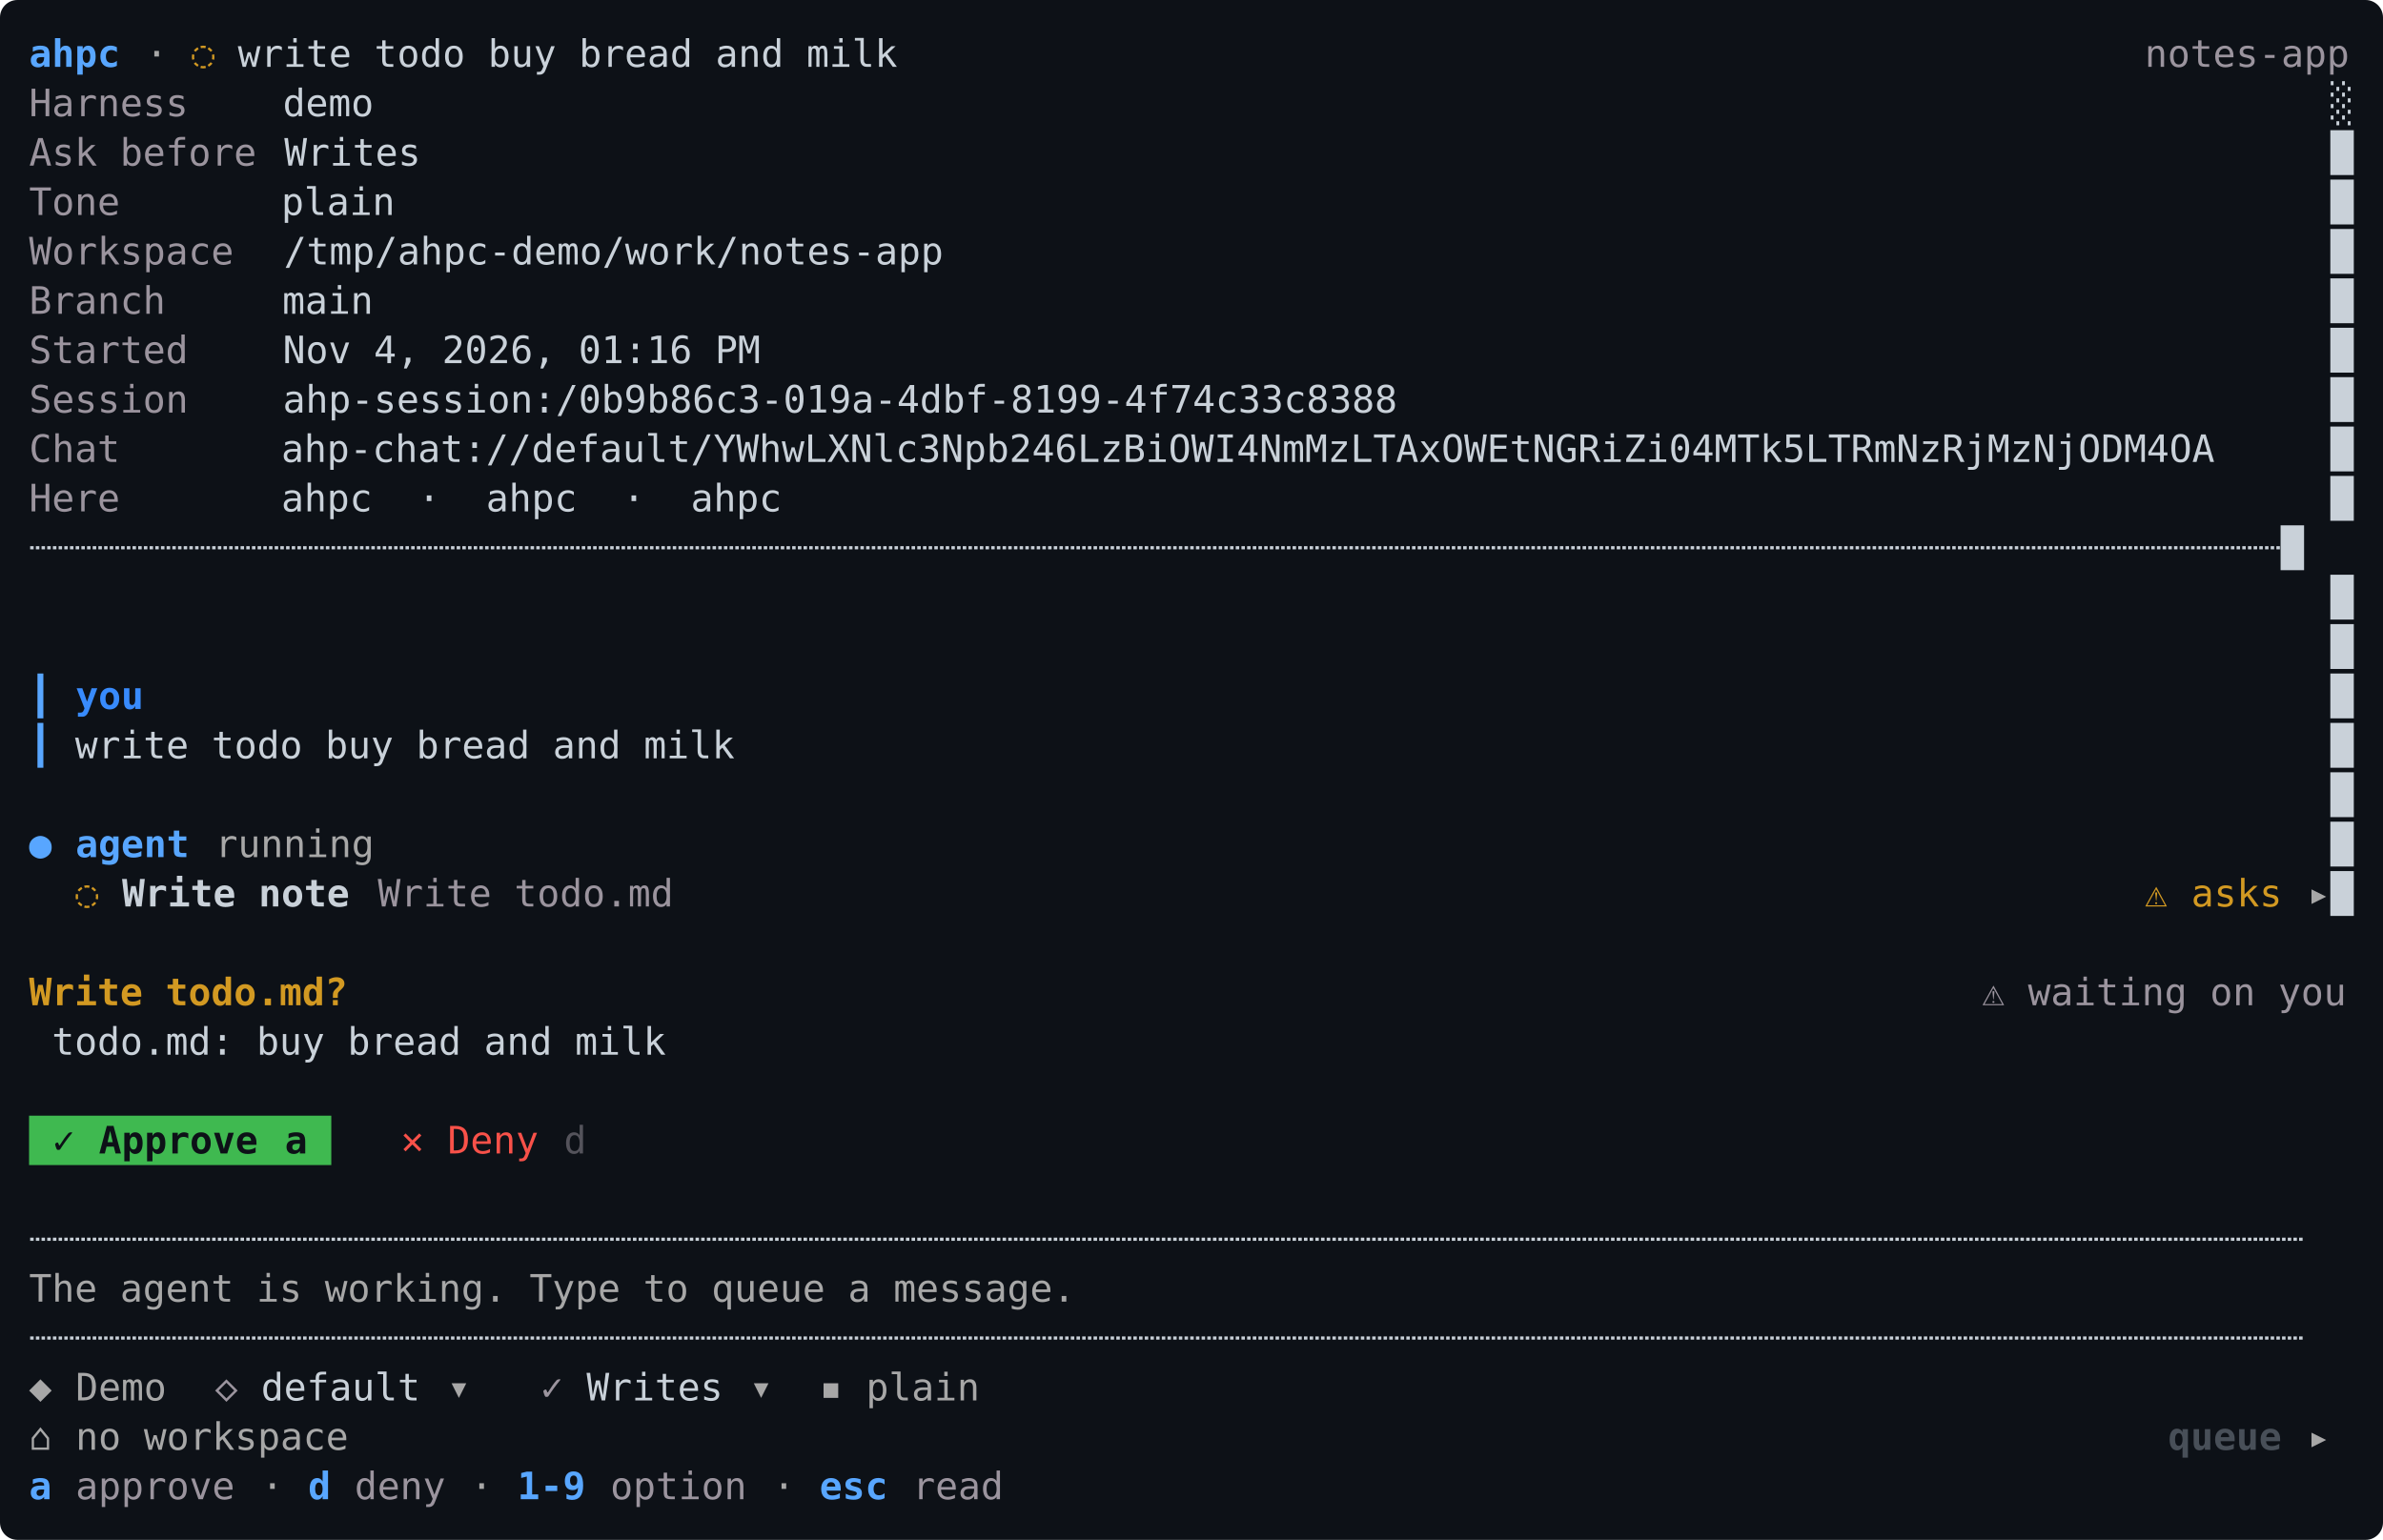
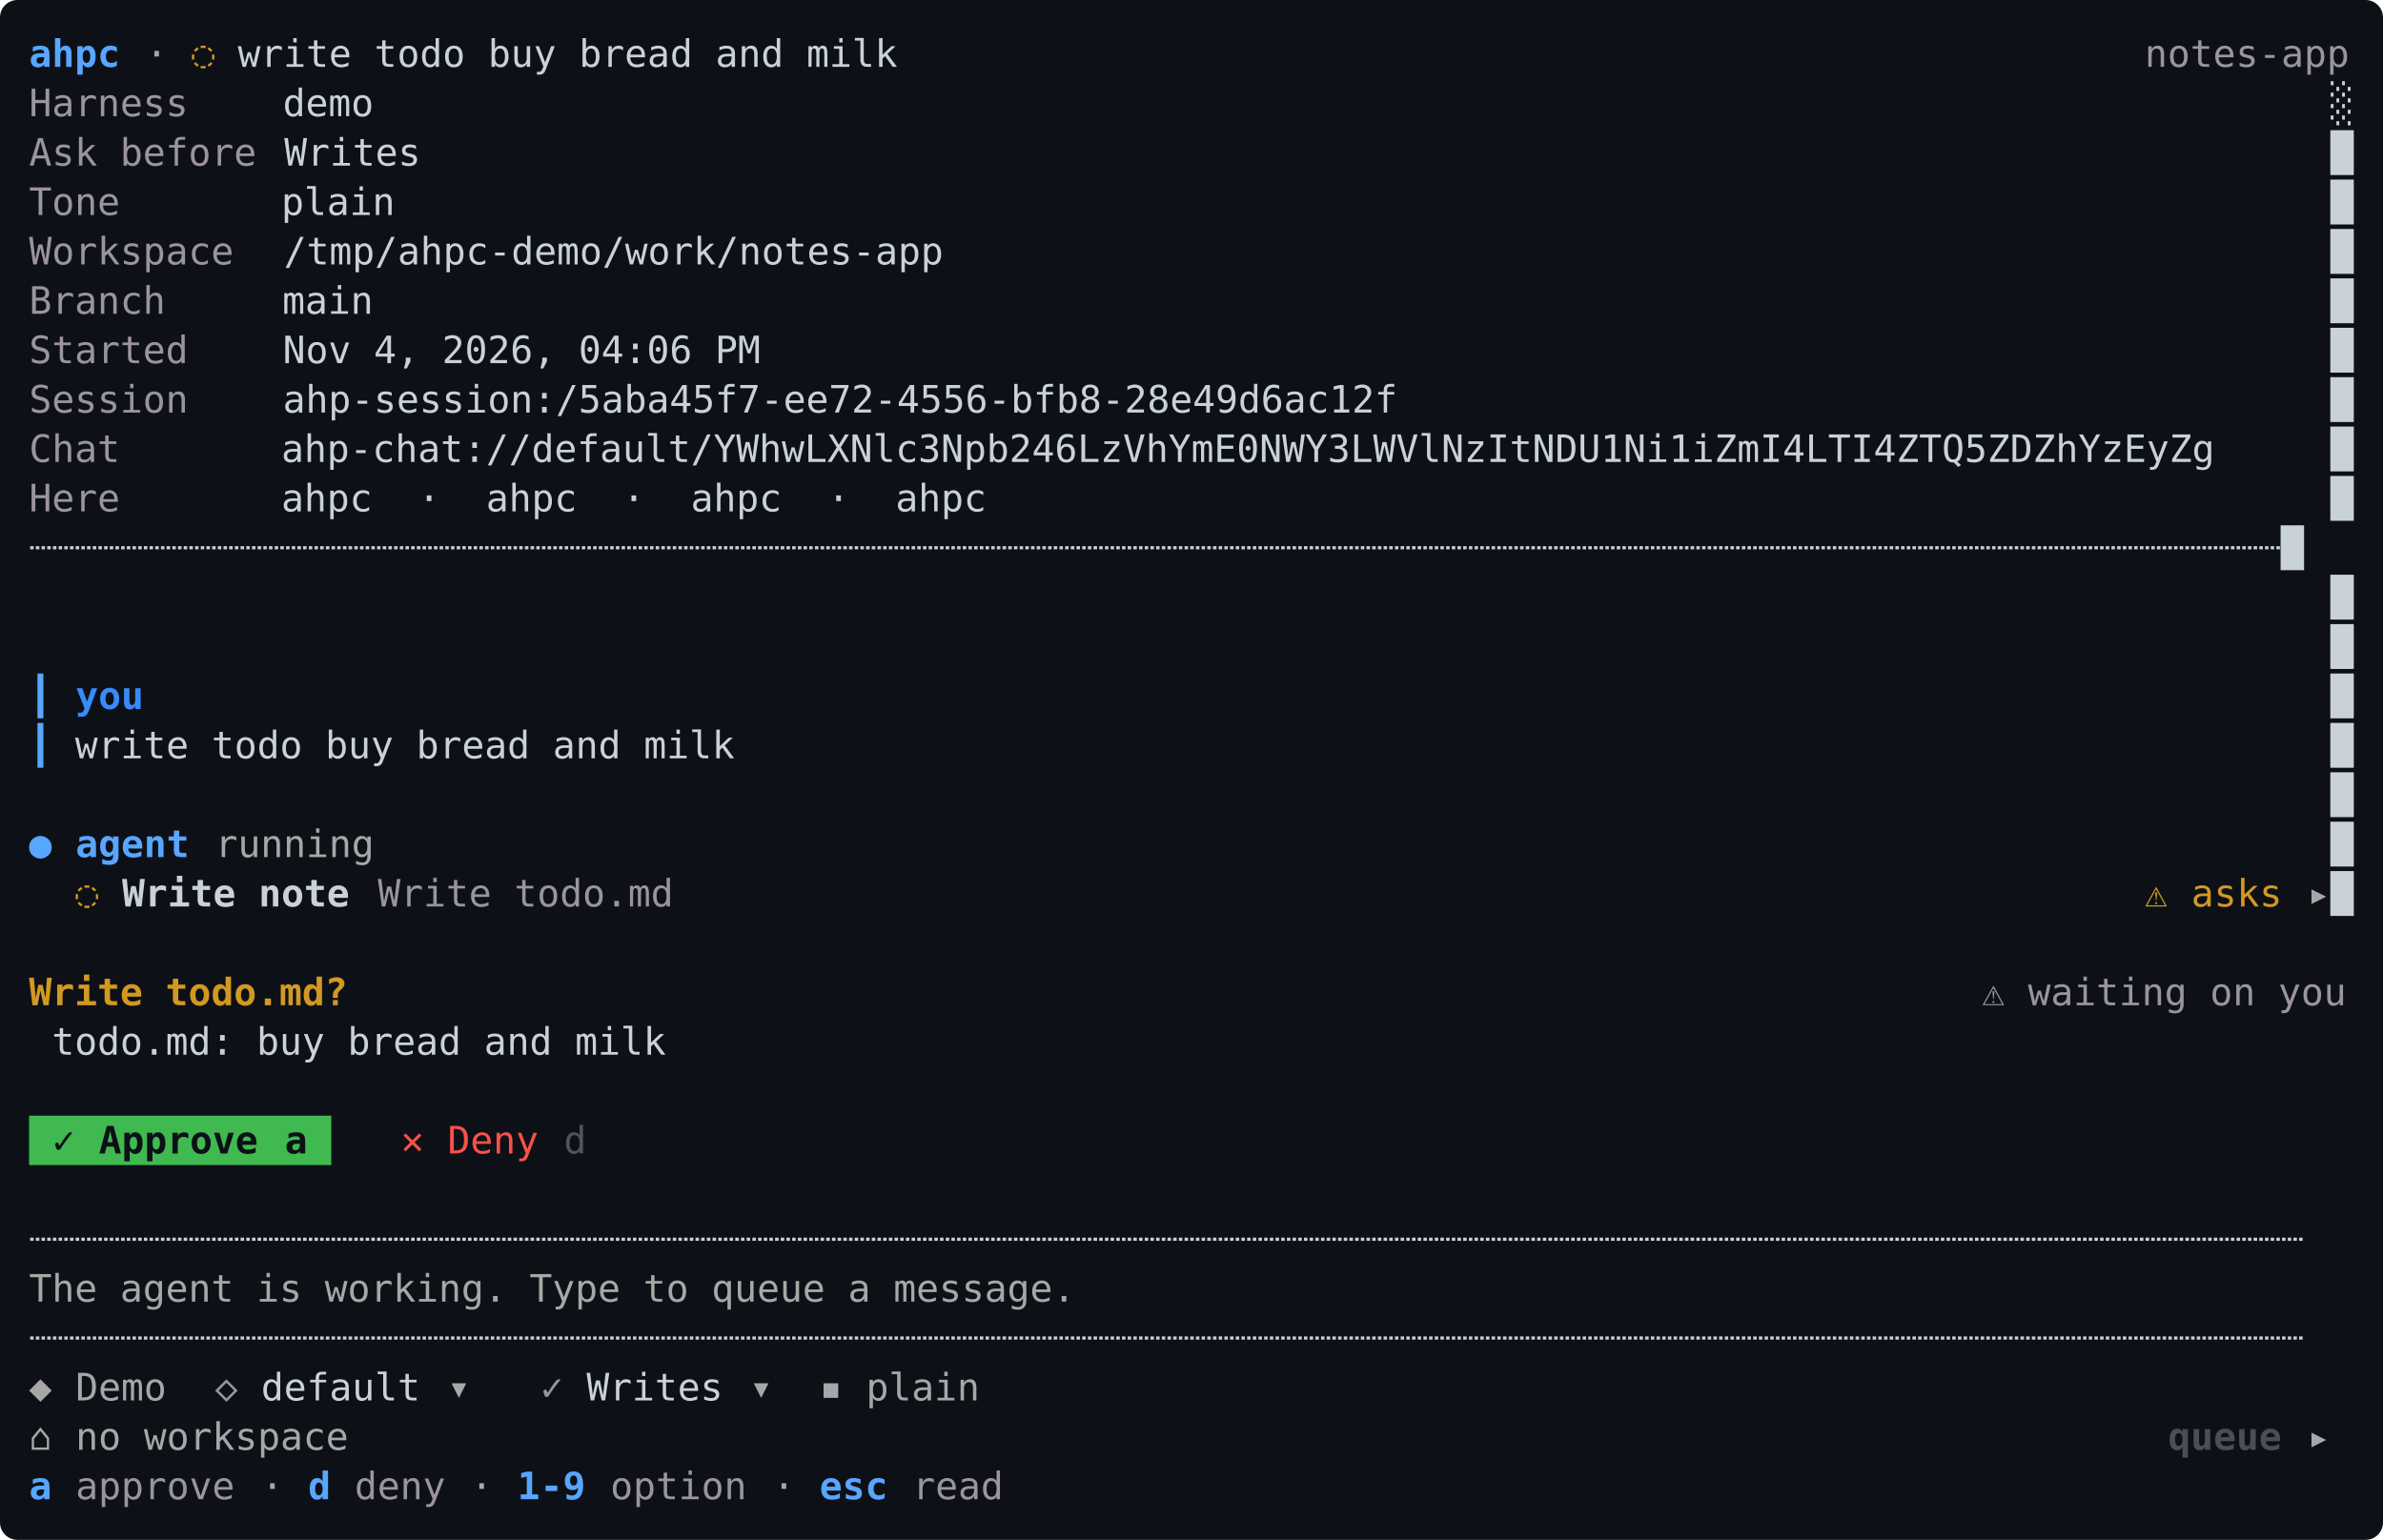
<svg xmlns="http://www.w3.org/2000/svg" width="820" height="530" viewBox="0 0 820 530" font-family="ui-monospace, SFMono-Regular, 'SF Mono', Menlo, Consolas, 'DejaVu Sans Mono', monospace" font-size="13px">
  <rect width="820" height="530" rx="6" fill="#0d1117" />
  <rect x="10" y="384" width="104" height="17" fill="#3fb950" />
  <text x="10" y="23" fill="#58a6ff" font-weight="bold" textLength="32" lengthAdjust="spacing" xml:space="preserve">ahpc</text>
  <text x="50" y="23" fill="#a7a7a7" textLength="8" lengthAdjust="spacing" xml:space="preserve">·</text>
  <text x="66" y="23" fill="#d29922" textLength="8" lengthAdjust="spacingAndGlyphs" xml:space="preserve">◌</text>
  <text x="74" y="23" fill="#c9d1d9" textLength="664" lengthAdjust="spacing" xml:space="preserve"> write todo buy bread and milk                                                     </text>
  <text x="738" y="23" fill="#9b949e" textLength="72" lengthAdjust="spacing" xml:space="preserve">notes-app</text>
  <text x="10" y="40" fill="#9b949e" textLength="56" lengthAdjust="spacing" xml:space="preserve">Harness</text>
  <text x="66" y="40" fill="#c9d1d9" textLength="736" lengthAdjust="spacing" xml:space="preserve">    demo                                                                                    </text>
  <text x="802" y="40" fill="#c9d1d9" textLength="8" lengthAdjust="spacingAndGlyphs" xml:space="preserve">░</text>
  <text x="10" y="57" fill="#9b949e" textLength="80" lengthAdjust="spacing" xml:space="preserve">Ask before</text>
  <text x="90" y="57" fill="#c9d1d9" textLength="712" lengthAdjust="spacing" xml:space="preserve"> Writes                                                                                  </text>
  <text x="802" y="57" fill="#c9d1d9" textLength="8" lengthAdjust="spacingAndGlyphs" xml:space="preserve">█</text>
  <text x="10" y="74" fill="#9b949e" textLength="32" lengthAdjust="spacing" xml:space="preserve">Tone</text>
  <text x="42" y="74" fill="#c9d1d9" textLength="760" lengthAdjust="spacing" xml:space="preserve">       plain                                                                                   </text>
  <text x="802" y="74" fill="#c9d1d9" textLength="8" lengthAdjust="spacingAndGlyphs" xml:space="preserve">█</text>
  <text x="10" y="91" fill="#9b949e" textLength="72" lengthAdjust="spacing" xml:space="preserve">Workspace</text>
  <text x="82" y="91" fill="#c9d1d9" textLength="720" lengthAdjust="spacing" xml:space="preserve">  /tmp/ahpc-demo/work/notes-app                                                           </text>
  <text x="802" y="91" fill="#c9d1d9" textLength="8" lengthAdjust="spacingAndGlyphs" xml:space="preserve">█</text>
  <text x="10" y="108" fill="#9b949e" textLength="48" lengthAdjust="spacing" xml:space="preserve">Branch</text>
  <text x="58" y="108" fill="#c9d1d9" textLength="744" lengthAdjust="spacing" xml:space="preserve">     main                                                                                    </text>
  <text x="802" y="108" fill="#c9d1d9" textLength="8" lengthAdjust="spacingAndGlyphs" xml:space="preserve">█</text>
  <text x="10" y="125" fill="#9b949e" textLength="56" lengthAdjust="spacing" xml:space="preserve">Started</text>
-   <text x="66" y="125" fill="#c9d1d9" textLength="736" lengthAdjust="spacing" xml:space="preserve">    Nov 4, 2026, 01:16 PM                                                                   </text>
+   <text x="66" y="125" fill="#c9d1d9" textLength="736" lengthAdjust="spacing" xml:space="preserve">    Nov 4, 2026, 04:06 PM                                                                   </text>
  <text x="802" y="125" fill="#c9d1d9" textLength="8" lengthAdjust="spacingAndGlyphs" xml:space="preserve">█</text>
  <text x="10" y="142" fill="#9b949e" textLength="56" lengthAdjust="spacing" xml:space="preserve">Session</text>
-   <text x="66" y="142" fill="#c9d1d9" textLength="736" lengthAdjust="spacing" xml:space="preserve">    ahp-session:/0b9b86c3-019a-4dbf-8199-4f74c33c8388                                       </text>
+   <text x="66" y="142" fill="#c9d1d9" textLength="736" lengthAdjust="spacing" xml:space="preserve">    ahp-session:/5aba45f7-ee72-4556-bfb8-28e49d6ac12f                                       </text>
  <text x="802" y="142" fill="#c9d1d9" textLength="8" lengthAdjust="spacingAndGlyphs" xml:space="preserve">█</text>
  <text x="10" y="159" fill="#9b949e" textLength="32" lengthAdjust="spacing" xml:space="preserve">Chat</text>
-   <text x="42" y="159" fill="#c9d1d9" textLength="760" lengthAdjust="spacing" xml:space="preserve">       ahp-chat://default/YWhwLXNlc3Npb246LzBiOWI4NmMzLTAxOWEtNGRiZi04MTk5LTRmNzRjMzNjODM4OA   </text>
+   <text x="42" y="159" fill="#c9d1d9" textLength="760" lengthAdjust="spacing" xml:space="preserve">       ahp-chat://default/YWhwLXNlc3Npb246LzVhYmE0NWY3LWVlNzItNDU1Ni1iZmI4LTI4ZTQ5ZDZhYzEyZg   </text>
  <text x="802" y="159" fill="#c9d1d9" textLength="8" lengthAdjust="spacingAndGlyphs" xml:space="preserve">█</text>
  <text x="10" y="176" fill="#9b949e" textLength="32" lengthAdjust="spacing" xml:space="preserve">Here</text>
-   <text x="42" y="176" fill="#c9d1d9" textLength="760" lengthAdjust="spacing" xml:space="preserve">       ahpc  ·  ahpc  ·  ahpc                                                                  </text>
+   <text x="42" y="176" fill="#c9d1d9" textLength="760" lengthAdjust="spacing" xml:space="preserve">       ahpc  ·  ahpc  ·  ahpc  ·  ahpc                                                         </text>
  <text x="802" y="176" fill="#c9d1d9" textLength="8" lengthAdjust="spacingAndGlyphs" xml:space="preserve">█</text>
  <text x="10" y="193" fill="#c9d1d9" textLength="800" lengthAdjust="spacingAndGlyphs" xml:space="preserve">┈┈┈┈┈┈┈┈┈┈┈┈┈┈┈┈┈┈┈┈┈┈┈┈┈┈┈┈┈┈┈┈┈┈┈┈┈┈┈┈┈┈┈┈┈┈┈┈┈┈┈┈┈┈┈┈┈┈┈┈┈┈┈┈┈┈┈┈┈┈┈┈┈┈┈┈┈┈┈┈┈┈┈┈┈┈┈┈┈┈┈┈┈┈┈┈┈┈┈█</text>
  <text x="802" y="210" fill="#c9d1d9" textLength="8" lengthAdjust="spacingAndGlyphs" xml:space="preserve">█</text>
  <text x="802" y="227" fill="#c9d1d9" textLength="8" lengthAdjust="spacingAndGlyphs" xml:space="preserve">█</text>
  <text x="10" y="244" fill="#58a6ff" textLength="8" lengthAdjust="spacingAndGlyphs" xml:space="preserve">┃</text>
  <text x="26" y="244" fill="#388bfd" font-weight="bold" textLength="24" lengthAdjust="spacing" xml:space="preserve">you</text>
  <text x="802" y="244" fill="#c9d1d9" textLength="8" lengthAdjust="spacingAndGlyphs" xml:space="preserve">█</text>
  <text x="10" y="261" fill="#58a6ff" textLength="8" lengthAdjust="spacingAndGlyphs" xml:space="preserve">┃</text>
  <text x="18" y="261" fill="#c9d1d9" textLength="784" lengthAdjust="spacing" xml:space="preserve"> write todo buy bread and milk                                                                    </text>
  <text x="802" y="261" fill="#c9d1d9" textLength="8" lengthAdjust="spacingAndGlyphs" xml:space="preserve">█</text>
  <text x="802" y="278" fill="#c9d1d9" textLength="8" lengthAdjust="spacingAndGlyphs" xml:space="preserve">█</text>
  <text x="10" y="295" fill="#58a6ff" textLength="8" lengthAdjust="spacingAndGlyphs" xml:space="preserve">●</text>
  <text x="26" y="295" fill="#58a6ff" font-weight="bold" textLength="40" lengthAdjust="spacing" xml:space="preserve">agent</text>
  <text x="74" y="295" fill="#a7a7a7" textLength="56" lengthAdjust="spacing" xml:space="preserve">running</text>
  <text x="802" y="295" fill="#c9d1d9" textLength="8" lengthAdjust="spacingAndGlyphs" xml:space="preserve">█</text>
  <text x="26" y="312" fill="#d29922" textLength="8" lengthAdjust="spacingAndGlyphs" xml:space="preserve">◌</text>
  <text x="42" y="312" fill="#c9d1d9" font-weight="bold" textLength="80" lengthAdjust="spacing" xml:space="preserve">Write note</text>
  <text x="130" y="312" fill="#9b949e" textLength="104" lengthAdjust="spacing" xml:space="preserve">Write todo.md</text>
  <text x="738" y="312" fill="#d29922" textLength="8" lengthAdjust="spacingAndGlyphs" xml:space="preserve">⚠</text>
  <text x="754" y="312" fill="#d29922" textLength="32" lengthAdjust="spacing" xml:space="preserve">asks</text>
  <text x="794" y="312" fill="#a7a7a7" textLength="8" lengthAdjust="spacingAndGlyphs" xml:space="preserve">▸</text>
  <text x="802" y="312" fill="#c9d1d9" textLength="8" lengthAdjust="spacingAndGlyphs" xml:space="preserve">█</text>
  <text x="10" y="346" fill="#d29922" font-weight="bold" textLength="112" lengthAdjust="spacing" xml:space="preserve">Write todo.md?</text>
  <text x="682" y="346" fill="#9b949e" textLength="8" lengthAdjust="spacingAndGlyphs" xml:space="preserve">⚠</text>
  <text x="690" y="346" fill="#9b949e" textLength="120" lengthAdjust="spacing" xml:space="preserve"> waiting on you</text>
  <text x="10" y="363" fill="#c9d1d9" textLength="224" lengthAdjust="spacing" xml:space="preserve"> todo.md: buy bread and milk</text>
  <text x="18" y="397" fill="#0d1117" font-weight="bold" textLength="8" lengthAdjust="spacingAndGlyphs" xml:space="preserve">✓</text>
  <text x="34" y="397" fill="#0d1117" font-weight="bold" textLength="56" lengthAdjust="spacing" xml:space="preserve">Approve</text>
  <text x="98" y="397" fill="#0d1117" font-weight="bold" textLength="8" lengthAdjust="spacing" xml:space="preserve">a</text>
  <text x="138" y="397" fill="#f85149" textLength="8" lengthAdjust="spacingAndGlyphs" xml:space="preserve">✕</text>
  <text x="154" y="397" fill="#f85149" textLength="32" lengthAdjust="spacing" xml:space="preserve">Deny</text>
  <text x="194" y="397" fill="#54535b" textLength="8" lengthAdjust="spacing" xml:space="preserve">d</text>
  <text x="10" y="431" fill="#c9d1d9" textLength="800" lengthAdjust="spacingAndGlyphs" xml:space="preserve">┈┈┈┈┈┈┈┈┈┈┈┈┈┈┈┈┈┈┈┈┈┈┈┈┈┈┈┈┈┈┈┈┈┈┈┈┈┈┈┈┈┈┈┈┈┈┈┈┈┈┈┈┈┈┈┈┈┈┈┈┈┈┈┈┈┈┈┈┈┈┈┈┈┈┈┈┈┈┈┈┈┈┈┈┈┈┈┈┈┈┈┈┈┈┈┈┈┈┈┈</text>
  <text x="10" y="448" fill="#a7a7a7" textLength="368" lengthAdjust="spacing" xml:space="preserve">The agent is working. Type to queue a message.</text>
  <text x="10" y="465" fill="#c9d1d9" textLength="800" lengthAdjust="spacingAndGlyphs" xml:space="preserve">┈┈┈┈┈┈┈┈┈┈┈┈┈┈┈┈┈┈┈┈┈┈┈┈┈┈┈┈┈┈┈┈┈┈┈┈┈┈┈┈┈┈┈┈┈┈┈┈┈┈┈┈┈┈┈┈┈┈┈┈┈┈┈┈┈┈┈┈┈┈┈┈┈┈┈┈┈┈┈┈┈┈┈┈┈┈┈┈┈┈┈┈┈┈┈┈┈┈┈┈</text>
  <text x="10" y="482" fill="#a7a7a7" textLength="8" lengthAdjust="spacingAndGlyphs" xml:space="preserve">◆</text>
  <text x="26" y="482" fill="#a7a7a7" textLength="32" lengthAdjust="spacing" xml:space="preserve">Demo</text>
  <text x="74" y="482" fill="#9b949e" textLength="8" lengthAdjust="spacingAndGlyphs" xml:space="preserve">◇</text>
  <text x="82" y="482" fill="#c9d1d9" textLength="72" lengthAdjust="spacing" xml:space="preserve"> default </text>
  <text x="154" y="482" fill="#a7a7a7" textLength="8" lengthAdjust="spacingAndGlyphs" xml:space="preserve">▾</text>
  <text x="186" y="482" fill="#9b949e" textLength="8" lengthAdjust="spacingAndGlyphs" xml:space="preserve">✓</text>
  <text x="194" y="482" fill="#c9d1d9" textLength="64" lengthAdjust="spacing" xml:space="preserve"> Writes </text>
  <text x="258" y="482" fill="#a7a7a7" textLength="8" lengthAdjust="spacingAndGlyphs" xml:space="preserve">▾</text>
  <text x="282" y="482" fill="#a7a7a7" textLength="8" lengthAdjust="spacingAndGlyphs" xml:space="preserve">▪</text>
  <text x="298" y="482" fill="#a7a7a7" textLength="40" lengthAdjust="spacing" xml:space="preserve">plain</text>
  <text x="10" y="499" fill="#a7a7a7" textLength="8" lengthAdjust="spacingAndGlyphs" xml:space="preserve">⌂</text>
  <text x="26" y="499" fill="#a7a7a7" textLength="96" lengthAdjust="spacing" xml:space="preserve">no workspace</text>
  <text x="746" y="499" fill="#484f58" font-weight="bold" textLength="40" lengthAdjust="spacing" xml:space="preserve">queue</text>
  <text x="794" y="499" fill="#a7a7a7" textLength="8" lengthAdjust="spacingAndGlyphs" xml:space="preserve">▸</text>
  <text x="10" y="516" fill="#58a6ff" font-weight="bold" textLength="8" lengthAdjust="spacing" xml:space="preserve">a</text>
  <text x="26" y="516" fill="#9b949e" textLength="56" lengthAdjust="spacing" xml:space="preserve">approve</text>
  <text x="82" y="516" fill="#a7a7a7" textLength="24" lengthAdjust="spacing" xml:space="preserve"> · </text>
  <text x="106" y="516" fill="#58a6ff" font-weight="bold" textLength="8" lengthAdjust="spacing" xml:space="preserve">d</text>
  <text x="122" y="516" fill="#9b949e" textLength="32" lengthAdjust="spacing" xml:space="preserve">deny</text>
  <text x="154" y="516" fill="#a7a7a7" textLength="24" lengthAdjust="spacing" xml:space="preserve"> · </text>
  <text x="178" y="516" fill="#58a6ff" font-weight="bold" textLength="24" lengthAdjust="spacing" xml:space="preserve">1-9</text>
  <text x="210" y="516" fill="#9b949e" textLength="48" lengthAdjust="spacing" xml:space="preserve">option</text>
  <text x="258" y="516" fill="#a7a7a7" textLength="24" lengthAdjust="spacing" xml:space="preserve"> · </text>
  <text x="282" y="516" fill="#58a6ff" font-weight="bold" textLength="24" lengthAdjust="spacing" xml:space="preserve">esc</text>
  <text x="314" y="516" fill="#9b949e" textLength="32" lengthAdjust="spacing" xml:space="preserve">read</text>
</svg>
